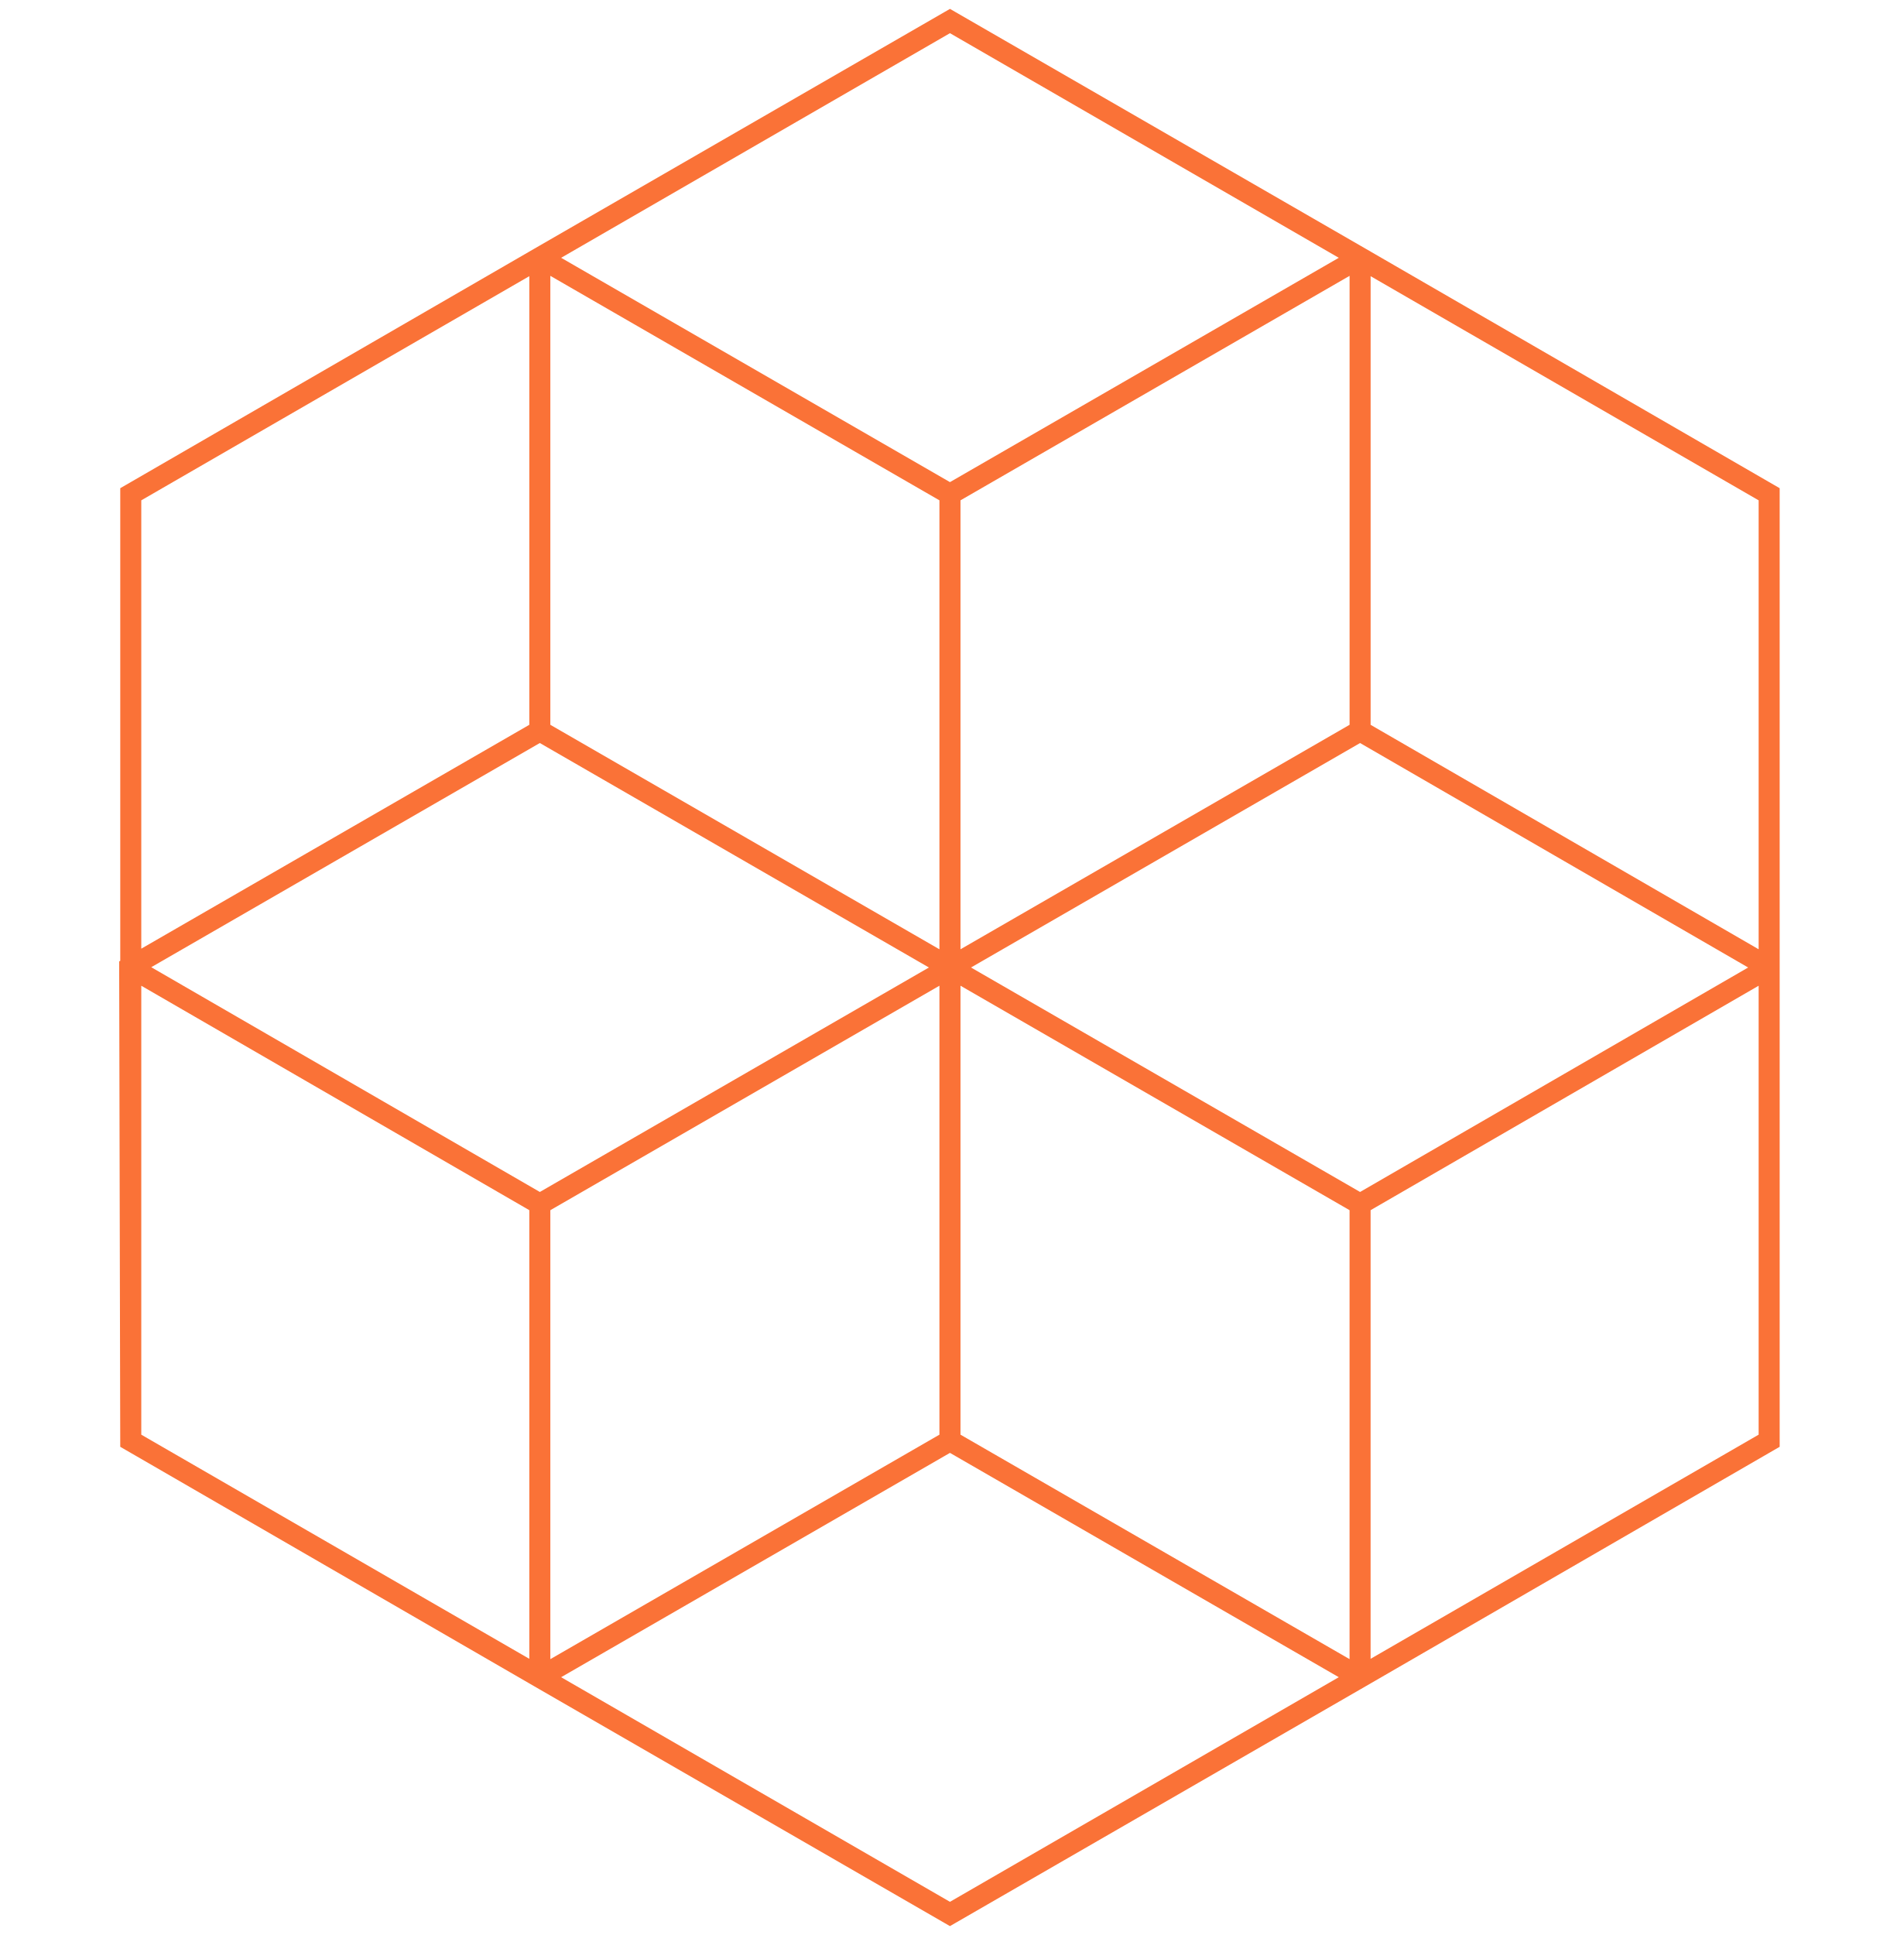
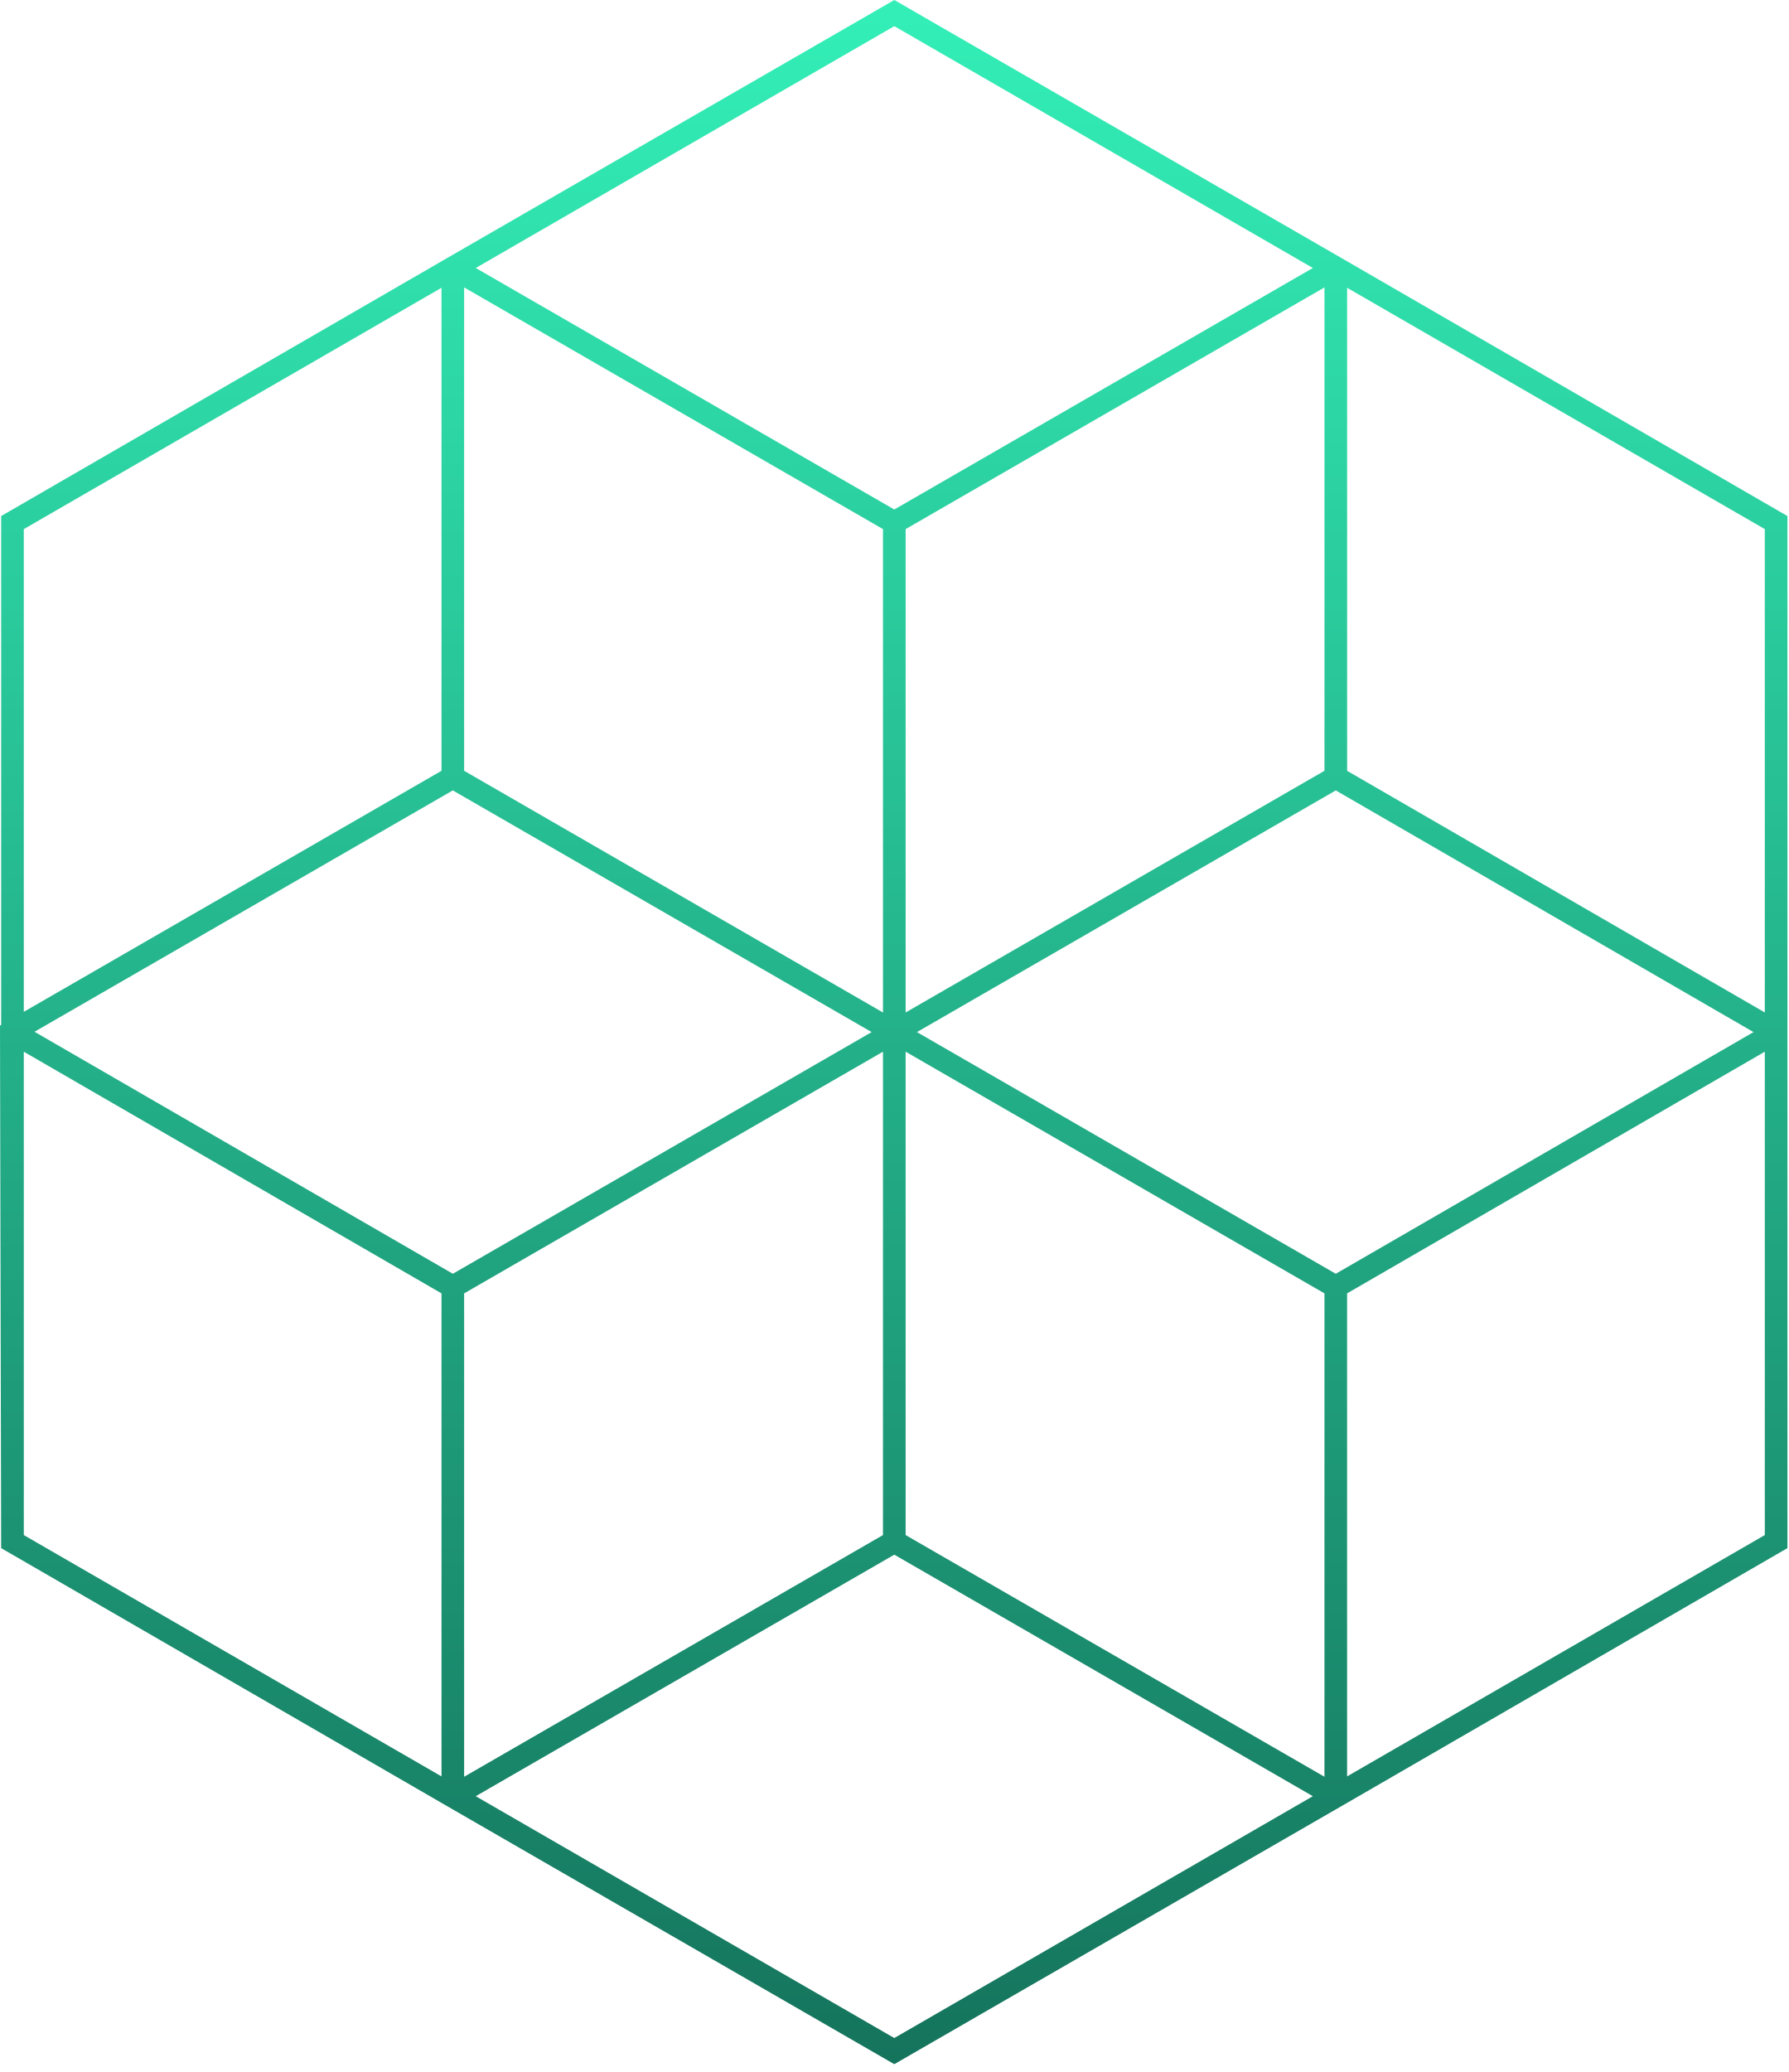
- <svg xmlns="http://www.w3.org/2000/svg" width="181" height="184" viewBox="0 0 181 184" fill="none">
-   <path fill-rule="evenodd" clip-rule="evenodd" d="M90.835 1.134L90.335 0.845L90.334 0.845L90.334 0.845L89.834 1.134L51.334 23.345L50.834 23.634L50.333 23.922V23.924L11.935 46.134L11.934 46.134L11.934 46.134L11.435 46.423V46.423V47V91.364L11.332 91.423L11.333 92.002L11.433 137.002L11.435 137.578L11.933 137.866L13.047 138.509L50.333 160.076V160.077L50.834 160.366L51.334 160.655L89.833 182.866L89.834 182.866L89.85 182.875L90.333 183.155L90.333 183.154L90.334 183.155L90.817 182.875L90.833 182.866L90.834 182.866L129.333 160.654L129.334 160.655L129.833 160.366L129.834 160.366L129.838 160.363L130.333 160.077V160.077L168.733 137.866L168.734 137.866L168.751 137.855L169.233 137.577V137.577V137V92.577V92V91.423V47V46.423V46.423L168.734 46.134L168.733 46.134L168.727 46.13L130.335 23.924V23.922L129.835 23.634L129.334 23.345L90.835 1.134ZM53.359 159.486L90.333 180.845L127.308 159.486L90.334 138.155L53.359 159.486ZM91.335 90.268V47.577L128.335 26.23V68.921L91.335 90.268ZM91.335 136.423V93.732L128.333 115.077V157.768L91.335 136.423ZM90.334 45.845L53.36 24.514L90.334 3.155L127.308 24.514L90.334 45.845ZM52.333 26.23L89.333 47.577V90.269L52.333 68.922V26.23ZM13.435 47.577V90.21L50.333 68.922V26.262L13.435 47.577ZM14.072 136.792L13.435 136.423V93.734L50.333 115.076V157.738L14.072 136.792ZM52.333 157.769V115.078L89.333 93.732V136.423L52.333 157.769ZM167.233 136.423L130.333 157.738V115.077L167.233 93.734V136.423ZM51.333 70.654L88.332 92L51.335 113.345L14.383 91.972L51.333 70.654ZM129.333 113.345L92.335 92L129.333 70.655L166.236 92L129.333 113.345ZM167.233 90.266V47.577L130.335 26.262V68.924L167.233 90.266Z" fill="#FA7237" />
+ <svg xmlns="http://www.w3.org/2000/svg" width="158" height="183" viewBox="0 0 158 183" fill="none">
+   <path fill-rule="evenodd" clip-rule="evenodd" d="M79.502 0.288L79.002 0L79.002 0L79.002 0L78.502 0.288L40.002 22.5L39.502 22.788L39.001 23.077V23.079L0.603 45.289L0.602 45.289L0.602 45.289L0.103 45.578V45.578V46.155V90.519L0 90.578L0.001 91.157L0.101 136.157L0.103 136.733L0.601 137.021L1.715 137.664L39.001 159.231V159.232L39.502 159.521L40.002 159.81L78.501 182.021L78.502 182.021L78.518 182.03L79.001 182.309L79.001 182.309L79.002 182.309L79.485 182.03L79.501 182.021L79.501 182.021L118.001 159.809L118.002 159.81L118.501 159.521L118.502 159.52L118.506 159.518L119.001 159.232V159.232L157.401 137.021L157.402 137.02L157.419 137.01L157.901 136.732V136.731V136.155V91.731V91.155V90.578V46.155V45.578V45.578L157.402 45.289L157.401 45.289L157.395 45.285L119.003 23.079V23.077L118.502 22.788L118.002 22.5L79.502 0.288ZM42.027 158.641L79.001 180L115.976 158.641L79.002 137.31L42.027 158.641ZM80.003 89.422V46.731L117.003 25.385V68.076L80.003 89.422ZM80.003 135.578V92.887L117.001 114.232V156.923L80.003 135.578ZM79.002 45L42.028 23.669L79.002 2.31L115.976 23.669L79.002 45ZM41.001 25.385L78.001 46.731V89.423L41.001 68.077V25.385ZM2.103 46.732V89.365L39.001 68.077V25.417L2.103 46.732ZM2.74 135.946L2.103 135.578V92.888L39.001 114.231V156.893L2.74 135.946ZM41.001 156.924V114.233L78.001 92.887V135.578L41.001 156.924ZM155.901 135.577L119.001 156.893V114.231L155.901 92.888V135.577ZM40.001 69.809L77 91.155L40.003 112.499L3.051 91.126L40.001 69.809ZM118.001 112.5L81.003 91.155L118.001 69.81L154.904 91.155L118.001 112.5ZM155.901 89.421V46.732L119.003 25.417V68.079L155.901 89.421Z" fill="url(#paint0_linear_1_3494)" />
+   <defs>
+     <linearGradient id="paint0_linear_1_3494" x1="78.951" y1="0" x2="78.951" y2="202.249" gradientUnits="userSpaceOnUse">
+       <stop stop-color="#33EFB7" />
+       <stop offset="1" stop-color="#116652" />
+     </linearGradient>
+   </defs>
</svg>
